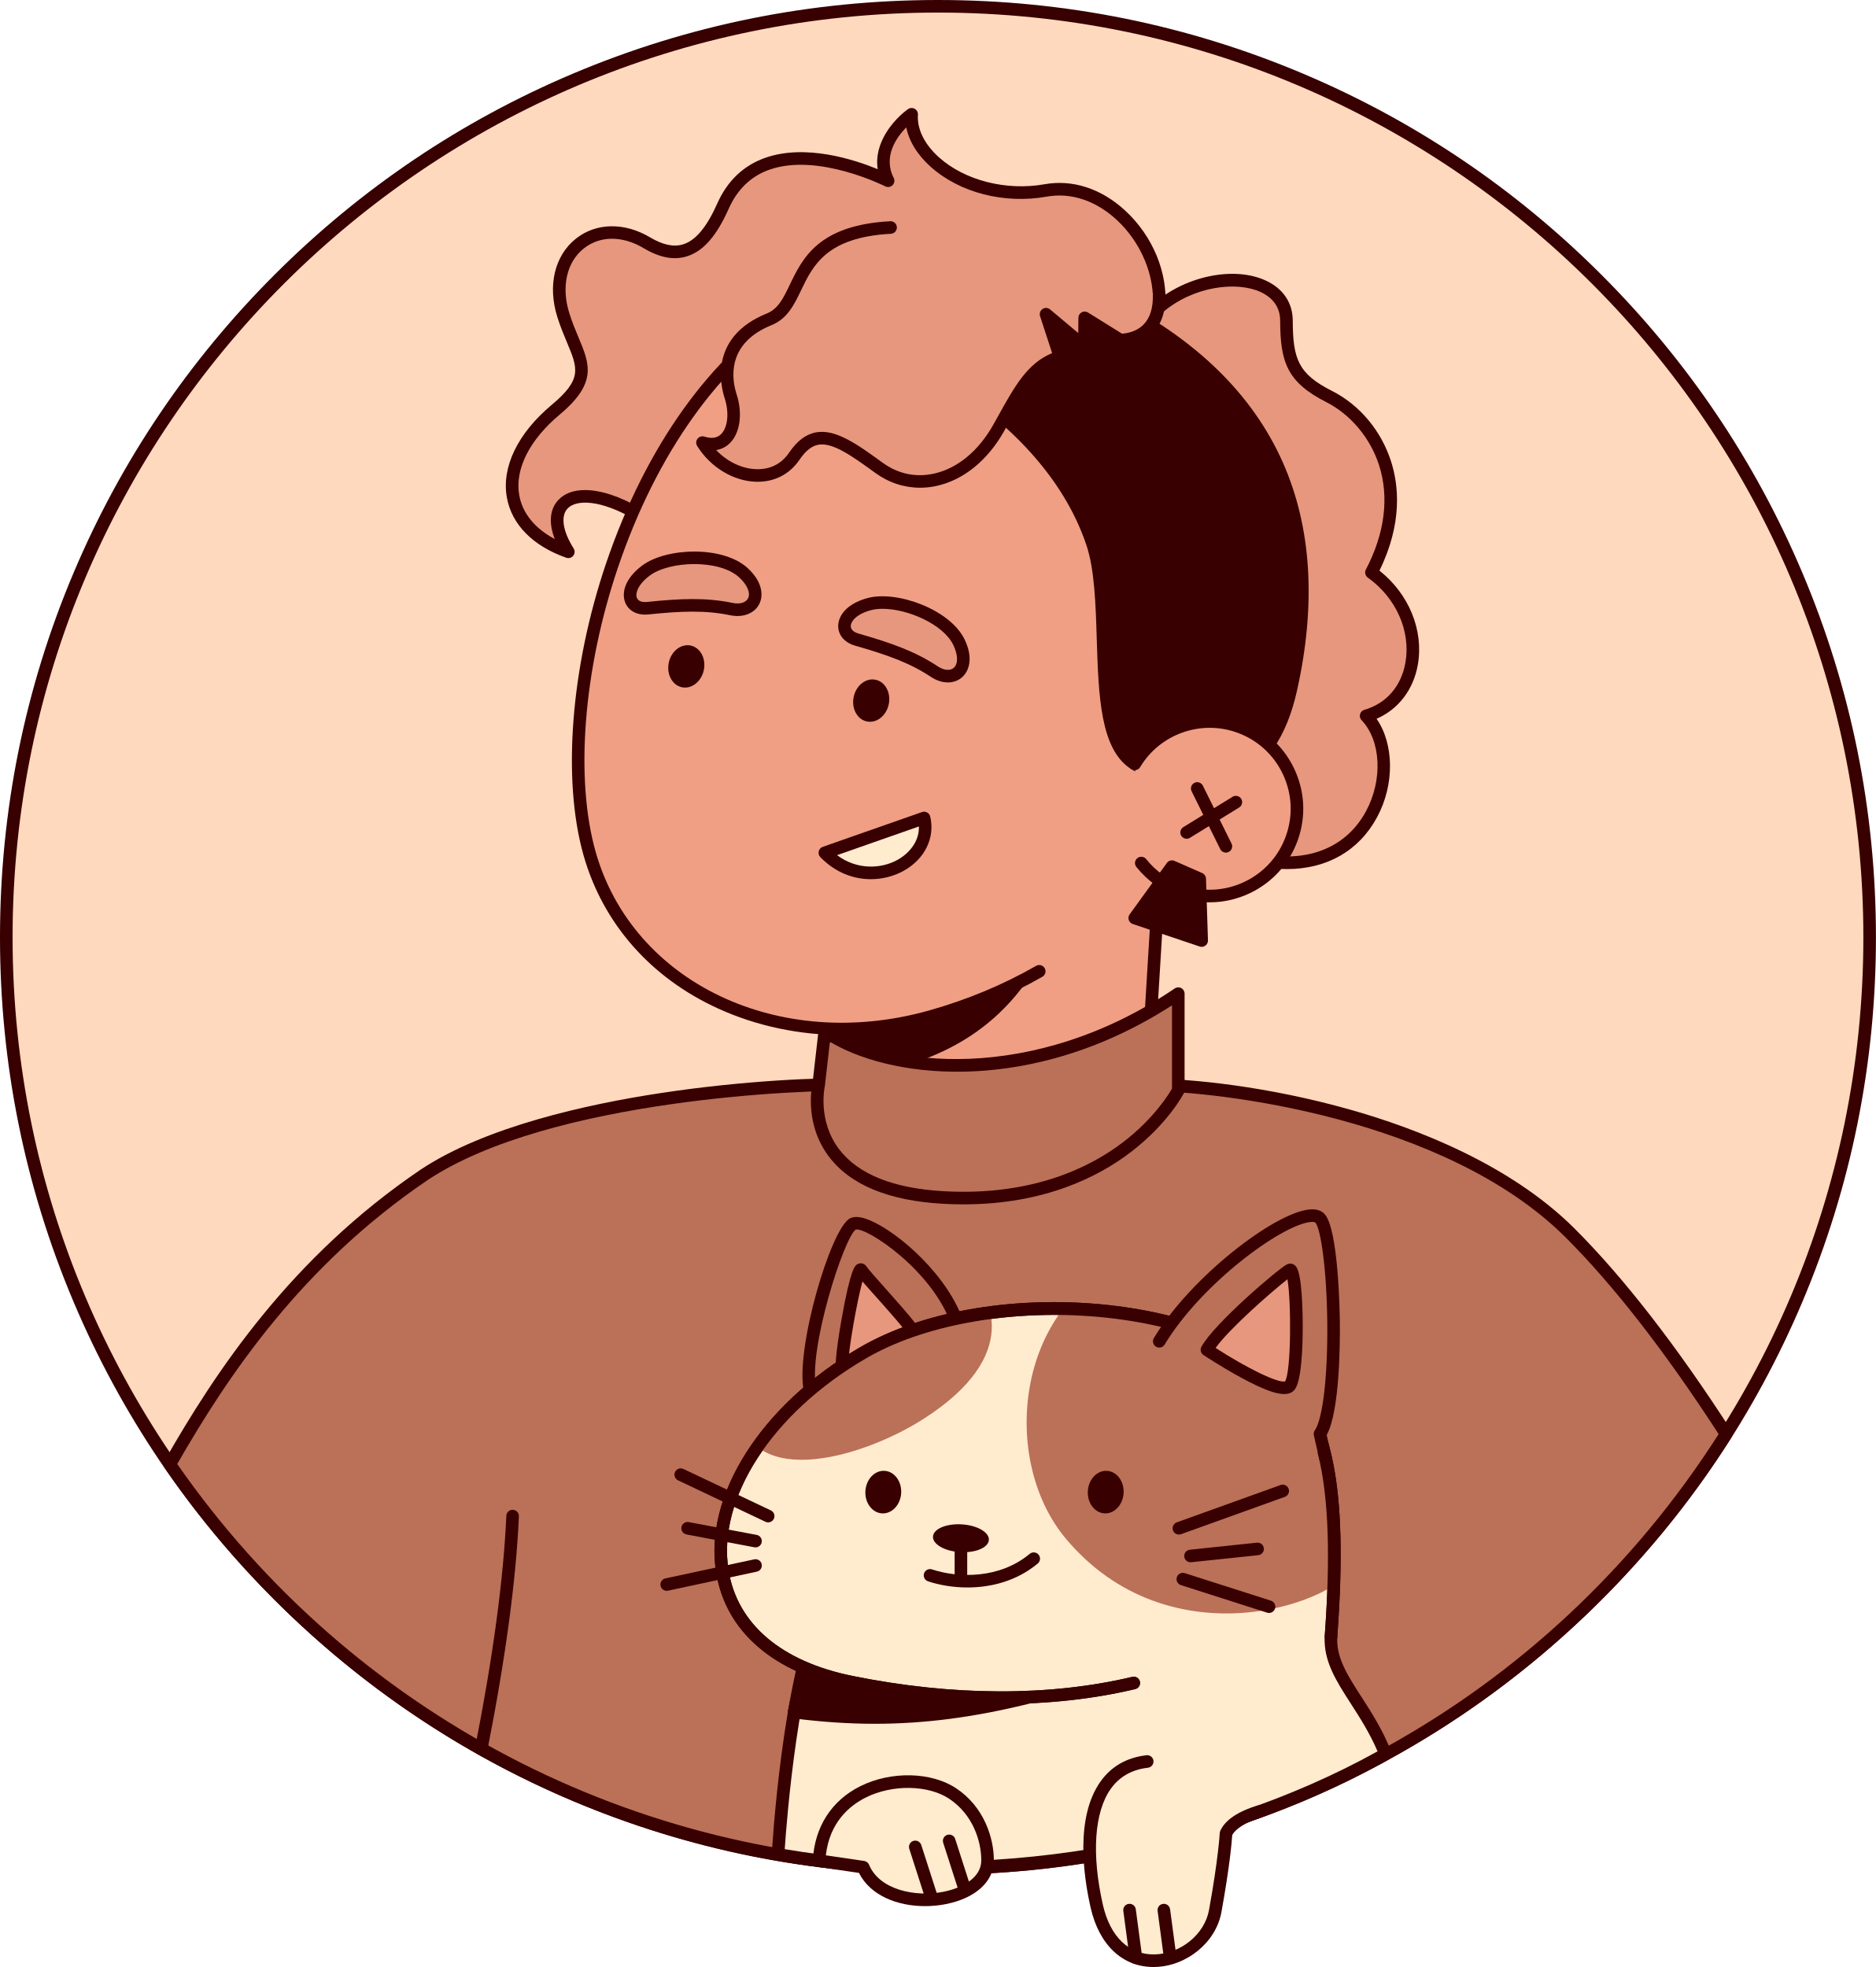
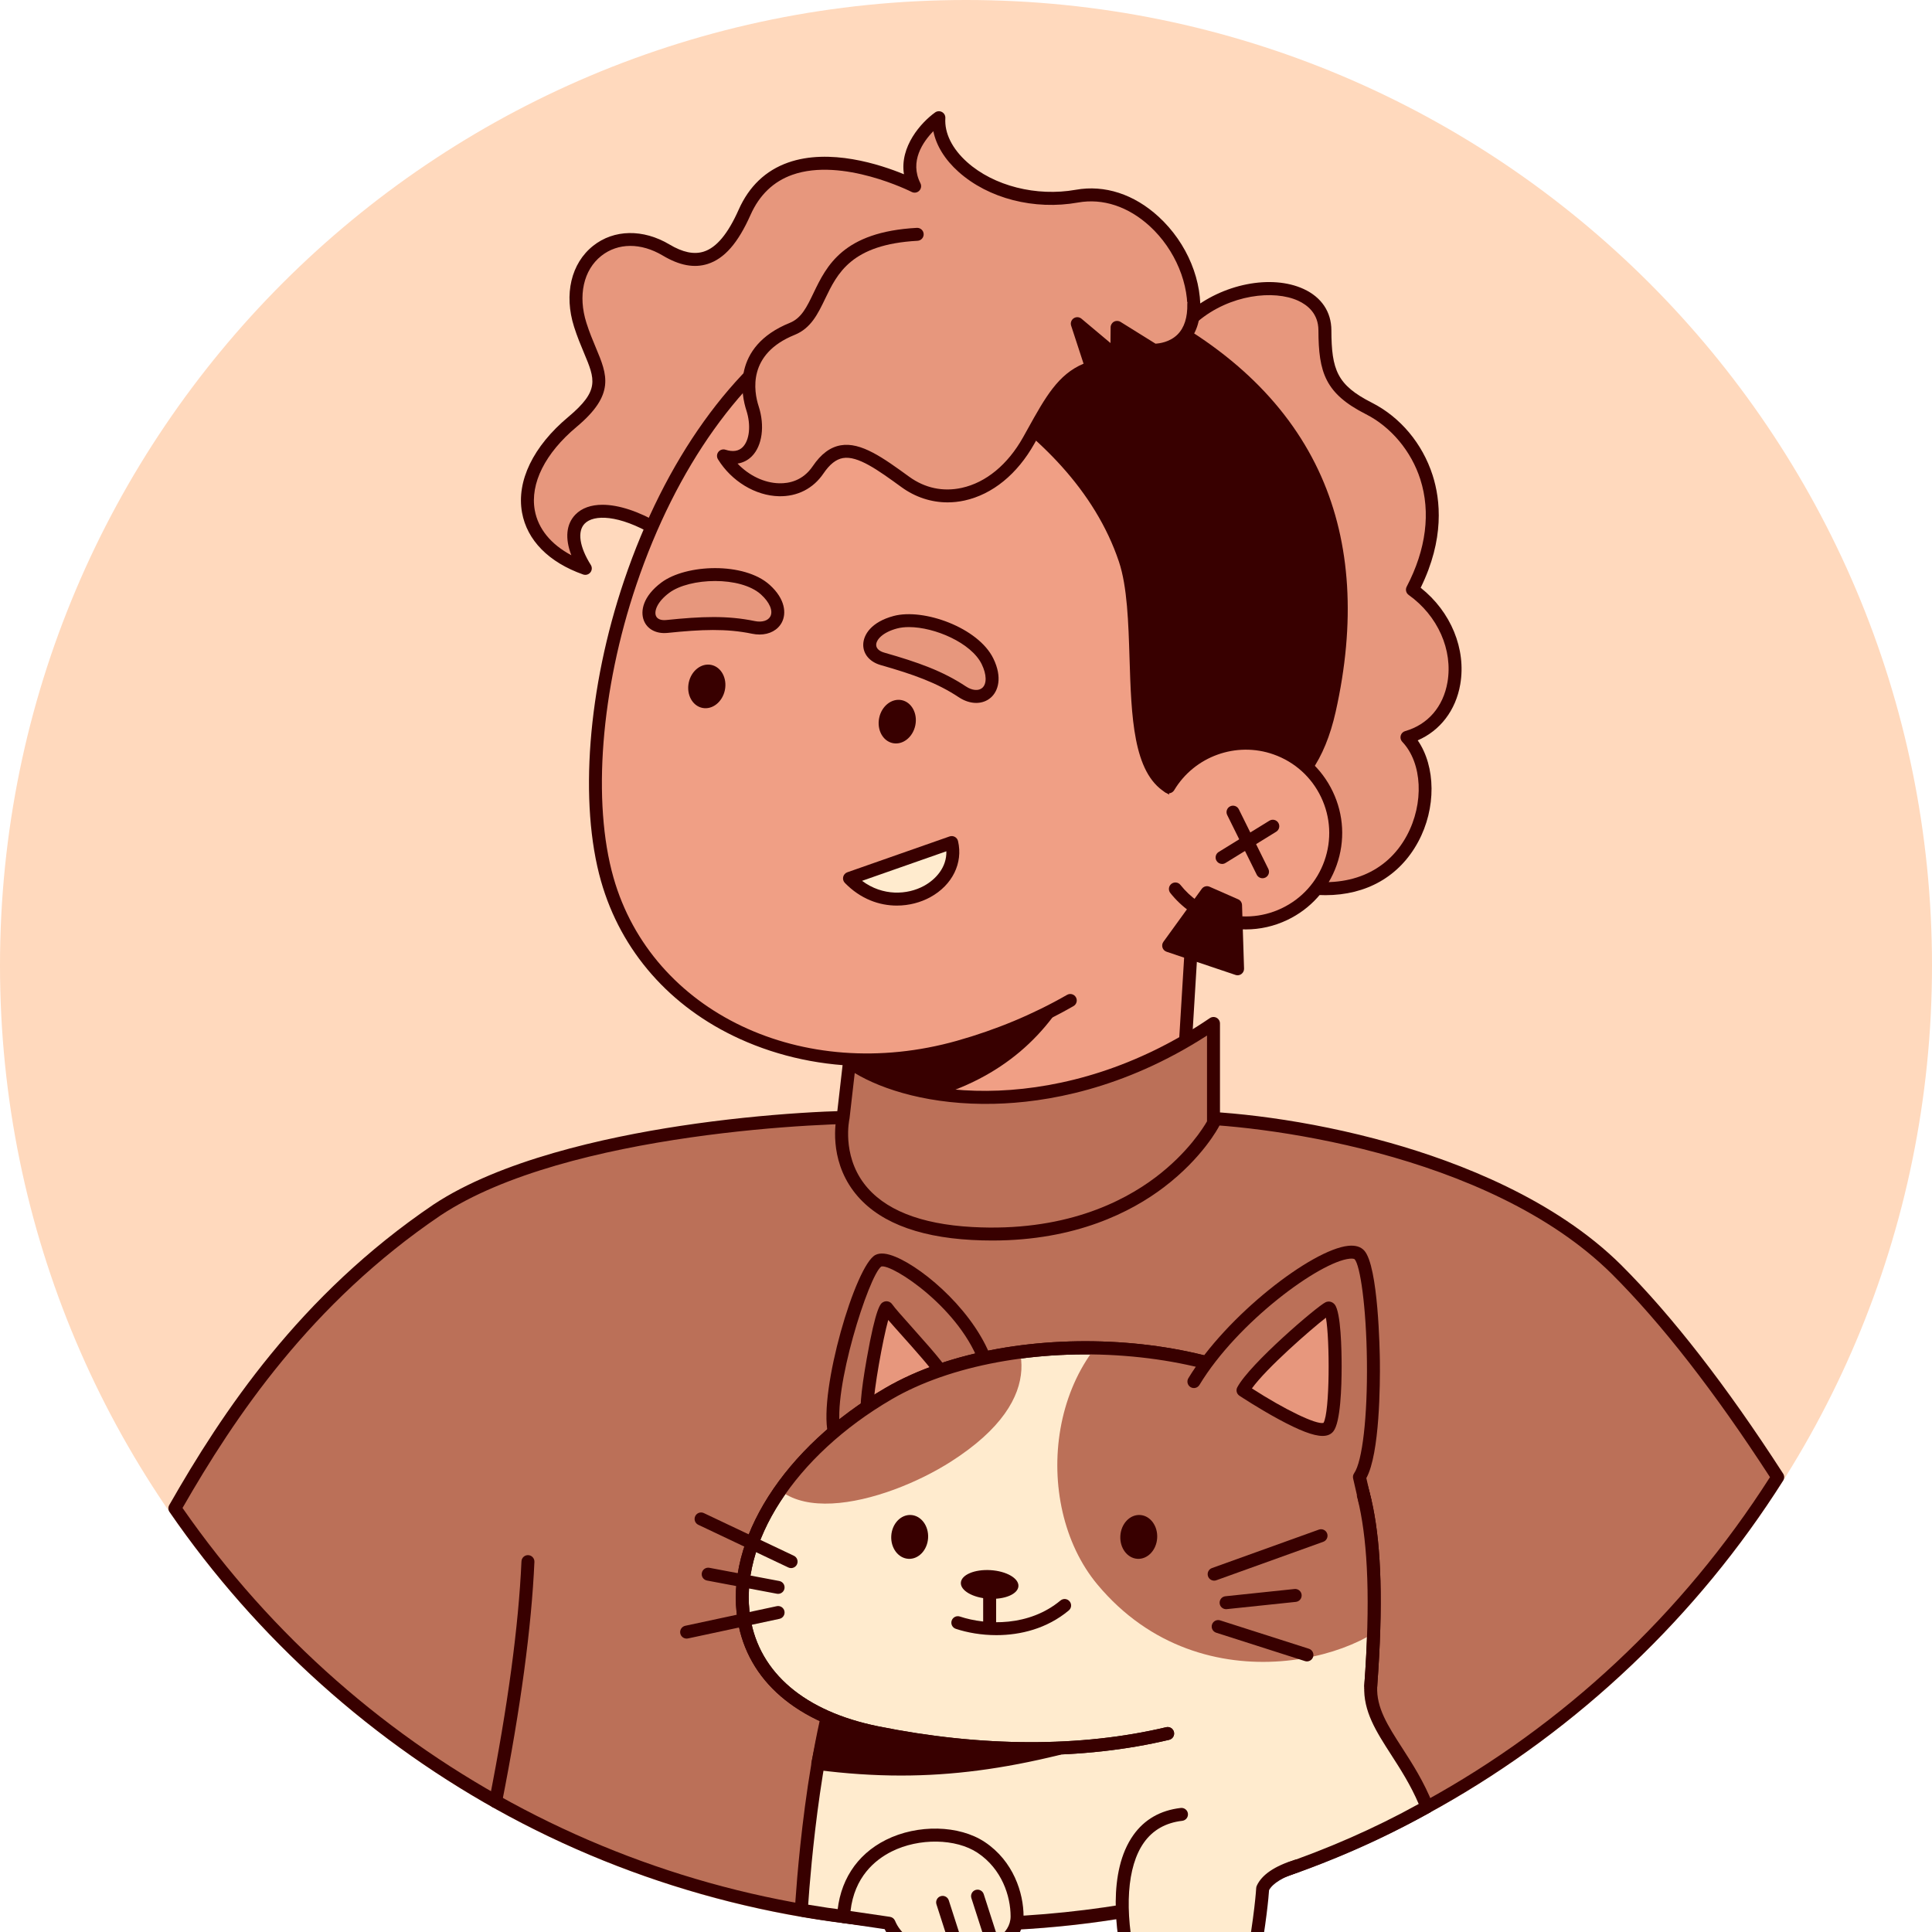
- <svg xmlns="http://www.w3.org/2000/svg" fill="none" viewBox="333.0 120.0 534.0 560.0" width="534" height="560">
+ <svg xmlns="http://www.w3.org/2000/svg" fill="none" viewBox="333.0 120.0 534.0 534.0" width="534" height="534">
  <defs>
    <clipPath id="assetClipPath_ik15jdnV">
      <path d="m0 0 h 894.584 v 938.639 h -894.584 v -938.639 z" id="path_KhJG8psW" fill="#ffffff" />
    </clipPath>
    <clipPath id="clipPath_JmdS9skU">
      <path d="m540.666 803.103c-37.373 8.882-83.676 9.909-134.668-.406-89.662-18.138-77.867-108.513 5.48-157.09 58.203-33.922 165.55-25.812 203.577 15.631 14.617 15.93 25.457 41.541 19.638 119.982" />
    </clipPath>
  </defs>
  <path id="collage_bg" d="M0 0h1200v800H0z" fill="#ffffff" />
  <g transform="translate(333 120)" data-asset-index="0">
    <g clip-path="url(#assetClipPath_ik15jdnV)" transform="scale(0.5969255 0.5966085)" data-asset-index="0">
-       <circle cx="447.292" cy="447.292" fill="#FFD9BD" r="444.292" id="Q73OBtONY_-lVygqup8Xg" />
-       <path d="m447.292 894.584c-60.383 0-118.961-11.827-174.107-35.152-53.263-22.528-101.098-54.779-142.176-95.857-41.078-41.077-73.329-88.912-95.857-142.176-23.325-55.146-35.152-113.724-35.152-174.107s11.827-118.961 35.152-174.107c22.528-53.263 54.779-101.098 95.857-142.176s88.913-73.329 142.176-95.857c55.146-23.325 113.724-35.152 174.107-35.152s118.96 11.827 174.107 35.152c53.264 22.528 101.099 54.779 142.176 95.857 41.078 41.078 73.329 88.913 95.857 142.176 23.325 55.146 35.152 113.725 35.152 174.107s-11.827 118.961-35.152 174.107c-22.528 53.264-54.779 101.099-95.857 142.176-41.077 41.078-88.912 73.329-142.176 95.857-55.146 23.325-113.724 35.152-174.107 35.152zm0-888.584c-243.329 0-441.292 197.963-441.292 441.292s197.963 441.292 441.292 441.292 441.292-197.962 441.292-441.292-197.963-441.292-441.292-441.292z" fill="#380000" id="p3WNQHtjw6mVV72cXSCpw" />
+       <circle cx="447.292" cy="447.292" fill="#FFD9BD" r="447.292" id="Q73OBtONY_-lVygqup8Xg" />
      <path d="m406.415 408.096h143.142v124.017h-143.142z" fill="#F09F85" transform="matrix(.9981518 .06076981 -.06076981 .9981518 29.452 -28.178)" id="P7wGuGRpnZ-qaw5wK5xyM" />
      <path d="m545.657 539.348c-.061 0-.122-.002-.182-.005l-142.877-8.699c-.794-.048-1.537-.41-2.064-1.006-.528-.596-.797-1.376-.749-2.17l7.537-123.788c.101-1.654 1.527-2.894 3.177-2.812l142.877 8.699c1.654.101 2.913 1.523 2.812 3.177l-7.536 123.788c-.048.794-.41 1.537-1.006 2.064-.55.487-1.258.754-1.988.754zm-139.701-14.511 136.889 8.334 7.171-117.799-136.888-8.334z" fill="#380000" id="zduWi2eNdvcYBDLRJ31E8" />
      <path d="m405.02 490.842c20.937.029 59.348-9.673 80.314-21.825-20.088 26.77-48.843 38.101-81.54 41.968z" fill="#380000" id="tGfQgzj4NZEQsz9P7ans_" />
      <path d="m403.794 513.985c-.762 0-1.5-.29-2.06-.819-.646-.61-.988-1.476-.935-2.363l1.226-20.143c.097-1.583 1.409-2.818 2.995-2.818.027.003.061 0 .092 0 19.732 0 57.541-9.146 78.718-21.421 1.234-.715 2.801-.462 3.748.604s1.012 2.652.156 3.793c-18.431 24.561-45.772 38.674-83.587 43.146-.118.014-.235.021-.353.021zm4.052-20.195-.838 13.761c28.645-3.912 50.132-13.373 66.354-29.354-20.985 8.801-48.426 14.969-65.516 15.593z" fill="#380000" id="AIKK079GjdceOBcyw_5qu" />
      <path d="m823.131 684.324c-21.669-33.595-47.612-69.235-74.646-96.206-55.014-54.576-159.133-70.575-201.698-70.479 0 0-113.015 1.083-140.371 0s-147.286 5.295-204.03 42.904c-62.426 42.273-97.63 96.507-121.412 138.218 80.099 116.458 214.289 192.822 366.318 192.822 158.226 0 297.127-82.715 375.839-207.259z" fill="#BB7058" id="HZVHM6x8XsxI_uYEMxIaY" />
      <path d="m447.292 894.584c-73.813 0-146.967-18.361-211.554-53.097-62.546-33.639-116.917-82.404-157.236-141.025-.652-.948-.705-2.187-.134-3.186 24.376-42.754 60.311-97.214 122.335-139.216 30.854-20.449 79.166-31.103 114.266-36.442 40.276-6.127 77.54-7.531 91.564-6.975 26.97 1.067 139.094.008 140.224-.002 21.365.002 58.045 3.828 97.026 14.851 31.816 8.997 76.173 26.102 106.814 56.499 23.597 23.541 48.847 56.077 75.055 96.709.633.981.639 2.241.015 3.229-39.602 62.661-94.641 114.995-159.166 151.344-66.556 37.494-142.357 57.312-219.209 57.312zm-362.776-195.974c82.587 118.988 218.061 189.974 362.776 189.974 151.641 0 290.665-76.32 372.276-204.245-25.603-39.522-50.225-71.173-73.202-94.096-57.339-56.882-165.429-69.604-199.272-69.604-.102 0-.2 0-.3 0-1.109.01-113.38 1.071-140.497-.002-20.273-.803-143.716 3.609-202.254 42.406-60.19 40.76-95.491 93.632-119.527 135.566z" fill="#380000" id="Y3PyD647KsW3gupU0mXDG" />
      <path d="m229.484 837.611c-.192 0-.388-.019-.584-.057-1.625-.321-2.683-1.898-2.363-3.524 8.575-43.487 13.595-80.731 14.921-110.696.073-1.655 1.476-2.938 3.13-2.864 1.655.073 2.938 1.475 2.864 3.13-1.339 30.264-6.396 67.809-15.029 111.591-.282 1.429-1.536 2.42-2.94 2.42z" fill="#380000" id="PU1CnFdYSgmCg9A1FYlbu" />
      <path d="m552.632 146.695c2.663-28.92-24.257-61.127-53.981-55.823-34.013 6.07-65.294-15.102-63.915-36.341 0 0-20.059 14.359-11.222 31.724 0 0-59.753-30.608-78.73 12.087-8.73 19.64-19.539 27.5-36.342 17.487-24.49-14.593-49.041 5.441-39.757 34.692 6.61 20.824 17.141 27.562-3.645 44.959-30.232 25.303-26.954 56.19 5.983 67.841-14.782-23.518 2.864-35.836 33.301-17.948 37.707 22.162 133.156 36.072 185.245-3.548 37.397-28.445 60.662-69.038 63.064-95.13z" fill="#E7977D" id="pcYS3GVxToExS_FcaZ" />
      <path d="m400.12 269.926c-2.864 0-5.757-.053-8.679-.161-33.406-1.233-68.199-9.792-88.639-21.806-16.402-9.64-27.925-9.646-32.071-5.377-3.497 3.603-2.439 10.759 2.83 19.141.679 1.081.6 2.474-.198 3.471s-2.139 1.381-3.343.954c-15.931-5.635-25.983-15.832-28.306-28.71-2.624-14.55 5.175-30.682 21.398-44.259 14.612-12.229 12.462-17.36 7.269-29.755-1.45-3.46-3.093-7.382-4.558-11.996-4.779-15.058-1.386-29.457 8.855-37.577 9.606-7.618 23.131-7.848 35.296-.6 6.158 3.67 11.354 4.755 15.882 3.316 5.908-1.877 11.202-8.237 16.184-19.444 4.804-10.809 12.496-18.146 22.86-21.807 19.258-6.804 42.627.871 53.665 5.417-2.039-12.804 7.905-23.977 14.422-28.642.942-.675 2.19-.746 3.203-.183 1.014.563 1.612 1.66 1.537 2.817-.45 6.933 3.139 14.181 10.105 20.41 12.325 11.019 32.066 16.034 50.29 12.784 13.37-2.387 26.993 2.044 38.352 12.479 13.326 12.242 20.661 30.087 19.143 46.572-2.38 25.854-25.209 67.558-64.235 97.243-21.951 16.697-54.117 25.714-91.264 25.714zm-121.154-36.074c7.461 0 16.816 3.022 26.877 8.935 18.818 11.06 56.354 21.184 95.086 21.186 31.218 0 63.208-6.574 86.822-24.535 37.647-28.636 59.633-68.469 61.893-93.017 1.33-14.438-5.433-30.768-17.228-41.603-9.948-9.138-21.753-13.041-33.239-10.992-20.277 3.62-41.484-1.828-55.342-14.217-6.336-5.665-10.336-12.184-11.66-18.839-4.777 4.897-11.151 13.982-5.989 24.125.589 1.159.365 2.565-.555 3.484-.919.918-2.327 1.139-3.485.548-.318-.163-32.06-16.153-55.261-7.947-8.741 3.093-15.255 9.344-19.361 18.582-5.798 13.044-12.105 20.265-19.85 22.725-6.26 1.989-13.053.718-20.77-3.88-10.122-6.032-20.775-5.977-28.497.146-8.241 6.535-10.872 18.436-6.865 31.061 1.383 4.358 2.971 8.148 4.373 11.492 5.256 12.543 9.053 21.606-8.952 36.675-14.524 12.156-21.575 26.222-19.344 38.593 1.549 8.591 7.473 15.819 16.935 20.86-3.006-7.779-2.41-14.417 1.872-18.829 2.96-3.05 7.28-4.552 12.539-4.552z" fill="#380000" id="yO4wRkLy6XYizWdcdYhEe" />
      <path d="m552.632 146.695c23.104-19.597 60.77-16.658 60.844 6.317.063 19.603 3.474 27.649 20.373 36.219 22.154 11.235 41.399 43.336 20.159 83.952 28.049 20.029 25.302 60.448-2.541 68.407 19.994 21.03 4.675 78.995-49.908 68.977-60.659-11.132-126.783-59.287-99.764-147.912s33.054-100.876 50.837-115.96z" fill="#E7977D" id="HHD95wL0OZ_z-c1TKfH-L" />
      <path d="m613.689 414.715c-4.064 0-8.296-.395-12.672-1.198-40.928-7.511-76.062-29.578-93.985-59.029-16.079-26.421-18.807-57.613-8.107-92.708 26.538-87.049 32.827-101.309 51.766-117.373 15.212-12.901 37.979-17.421 52.958-10.516 8.244 3.801 12.799 10.589 12.827 19.112.059 18.373 2.65 25.398 18.729 33.553 13.191 6.69 23.455 18.953 28.158 33.646 3.644 11.382 5.537 29.522-5.543 52.096 13.996 11.077 21.152 28.388 18.323 44.786-2.072 12.007-9.307 21.414-19.692 25.907 8.363 12.109 8.646 31.441.195 47.055-8.68 16.038-23.969 24.67-42.956 24.671zm-61.058-268.02 1.94 2.288c-16.901 14.335-22.592 24.948-49.908 114.546-10.179 33.389-7.658 62.942 7.493 87.839 17.047 28.013 50.671 49.04 89.943 56.247 22.09 4.052 40.047-3.392 49.269-20.427 8.13-15.021 7.237-33.736-2.076-43.532-.723-.76-.996-1.843-.72-2.856.276-1.012 1.061-1.807 2.07-2.095 10.482-2.997 17.622-11.249 19.587-22.643 2.576-14.932-4.476-30.806-17.965-40.438-1.219-.87-1.609-2.505-.915-3.832 9.021-17.25 11.199-34.458 6.299-49.762-4.155-12.981-13.56-24.243-25.157-30.124-18.879-9.575-21.953-19.305-22.016-38.885-.025-7.761-5.092-11.725-9.339-13.683-11.208-5.167-31.689-2.973-46.565 9.644l-1.94-2.288z" fill="#380000" id="xt31AdMEJ8LSssK50MhUp" />
      <path d="m553.731 413.989c21.548-26.752 36.947-59.661 44.437-97.988 21.439-109.715-109.036-235.677-219.676-167.384-81.03 50.016-117.657 187.202-97.31 258.782 18.973 66.746 93.646 97.118 162.677 77.68 18.443-5.193 35.772-12.423 51.717-21.575" fill="#F09F85" id="lk9j6l_g9psdXtj2mCFt" />
      <path d="m401.991 493.923c-20.752 0-41.047-4.242-59.485-12.636-32.176-14.648-54.979-40.598-64.209-73.069-10.259-36.089-6.166-89.45 10.682-139.259 18.917-55.924 50.146-99.569 87.938-122.896 24.432-15.081 50.717-21.599 78.12-19.386 24.604 1.99 49.459 11.244 71.878 26.759 55.016 38.074 85.527 105.16 74.198 163.14-7.425 37.998-22.58 71.405-45.044 99.295-1.04 1.291-2.928 1.494-4.218.455s-1.494-2.928-.455-4.218c21.847-27.123 36.593-59.651 43.829-96.682 10.887-55.712-18.607-120.296-71.723-157.056-46.468-32.159-98.747-34.784-143.433-7.201-36.604 22.595-66.935 65.109-85.405 119.713-16.479 48.718-20.539 100.714-10.595 135.696 17.766 62.5 87.598 95.711 158.978 75.612 18.167-5.116 35.338-12.278 51.037-21.29 1.438-.824 3.271-.328 4.096 1.108.825 1.437.328 3.271-1.108 4.096-16.127 9.256-33.756 16.611-52.398 21.861-14.141 3.982-28.518 5.958-42.681 5.958z" fill="#380000" id="ZrE1OAFawn8EK4dwyF_tC" />
      <path d="m541.13 364.525c-22.317-13.841-9.985-74.852-20.186-105.272-21.81-65.04-102.798-103.395-142.453-110.638 35.673-22.51 90.08-34.881 151.244-4.001 79.143 39.956 103.676 104.683 85.792 184.506-13.382 59.73-60.69 43.905-74.397 35.404z" fill="#380000" id="tupXmunbsv427sfzu5Dvw" />
      <path d="m571.302 375.951c-13.336 0-25.666-5.101-31.752-8.876-14.891-9.235-15.693-35-16.542-62.278-.505-16.235-1.028-33.022-4.907-44.59-22.194-66.185-105.536-102.318-140.147-108.64-1.216-.222-2.171-1.167-2.406-2.381s.299-2.447 1.344-3.107c20.297-12.808 43.612-20.579 67.425-22.475 28.925-2.302 58.116 3.866 86.772 18.333 39.142 19.761 66.284 46.262 80.673 78.767 13.716 30.985 15.968 67.683 6.694 109.073-4.975 22.204-15.018 36.621-29.851 42.851-5.677 2.384-11.582 3.323-17.302 3.323zm-28.591-13.975c7.789 4.83 26.917 12.113 43.569 5.12 12.938-5.435 21.794-18.432 26.32-38.631 18.519-82.656-9.816-143.611-84.217-181.172-64.829-32.731-117.155-13.611-141.776.011 18.694 4.611 45.301 15.014 71.467 32.461 23.138 15.429 53.321 41.579 65.714 78.535 4.16 12.405 4.697 29.641 5.215 46.31.763 24.497 1.551 49.827 13.708 57.366z" fill="#380000" id="al61t7nXr48Wzm7kpD2Ds" />
      <path d="m541.128 364.524c9.962-16.66 30.59-24.562 49.595-17.839 21.674 7.667 33.03 31.453 25.362 53.128-7.667 21.674-31.453 33.03-53.128 25.362-7.65-2.706-14.014-7.42-18.71-13.34" fill="#F09F85" id="FY6O-HDeZhRh92DtdfB5D" />
      <path d="m576.872 430.581c-5.015 0-10.047-.856-14.915-2.578-7.924-2.803-14.86-7.749-20.06-14.304-1.03-1.298-.812-3.185.486-4.214s3.185-.812 4.214.486c4.498 5.67 10.501 9.949 17.361 12.376 9.727 3.441 20.212 2.887 29.523-1.557 9.312-4.445 16.334-12.25 19.775-21.978s2.888-20.212-1.557-29.523c-4.445-9.312-12.25-16.334-21.978-19.775-17.277-6.113-36.631.848-46.02 16.55-.85 1.423-2.691 1.887-4.114 1.035-1.422-.85-1.886-2.692-1.035-4.114 10.85-18.144 33.211-26.189 53.17-19.127 11.238 3.975 20.255 12.089 25.391 22.847 5.135 10.758 5.774 22.871 1.799 34.109s-12.089 20.255-22.847 25.391c-6.098 2.911-12.631 4.377-19.194 4.377z" fill="#380000" id="Nuf0hmfk6bIdpSRkB4_d" />
      <path d="m424.693 108.559c-50.25 2.73-39.586 36.403-57.88 43.809-20.748 8.399-22.34 24.589-18.377 36.788 4.064 12.51-.63 26.145-13.435 22.048 10.156 16.503 33.217 22.106 43.818 6.449s22.266-7.537 40.392 5.625 43.004 5.987 57.124-19.213c9.576-17.092 15.458-29.46 29.148-33.743l-6.653-20.374 18.315 15.374.108-13.65 16.955 10.56s19.067.806 18.554-21.555" fill="#E7977D" id="ToFtBMT_RIjR6USIs019U" />
      <path d="m438.766 232.74c-7.567 0-14.935-2.401-21.317-7.036-10.864-7.889-20.249-14.701-27.156-13.489-3.184.559-6.125 2.888-8.99 7.119-4.738 6.997-12.051 10.737-20.603 10.562-10.91-.237-22-6.958-28.255-17.121-.658-1.069-.581-2.434.193-3.422.773-.988 2.08-1.39 3.276-1.008 3.412 1.091 6.093.689 7.967-1.193 3.217-3.231 3.916-10.251 1.701-17.07-2.18-6.708-7.171-29.454 20.104-40.496 5.406-2.188 7.856-7.285 10.958-13.738 6.089-12.665 13.667-28.426 47.885-30.285 1.647-.08 3.068 1.178 3.158 2.833.09 1.654-1.179 3.068-2.833 3.158-30.674 1.666-37.118 15.069-42.803 26.894-3.373 7.015-6.558 13.641-14.115 16.7-21.853 8.847-18.923 26.081-16.649 33.081 2.929 9.014 1.661 18.32-3.154 23.157-1.836 1.845-4.087 2.982-6.619 3.386 5.258 5.531 12.351 8.975 19.315 9.126 4.565.109 10.946-1.196 15.504-7.928 3.824-5.648 8.051-8.81 12.92-9.665 9.413-1.648 19.75 5.854 31.719 14.544 7.275 5.283 15.695 7.072 24.348 5.172 11.229-2.464 21.312-10.782 28.396-23.423.766-1.367 1.507-2.703 2.232-4.007 8.027-14.456 13.988-25.19 25.781-30.096l-5.752-17.617c-.416-1.273.062-2.667 1.172-3.417s2.582-.672 3.608.188l13.438 11.279.058-7.282c.009-1.085.603-2.082 1.554-2.604.951-.523 2.111-.492 3.032.082l16.203 10.092c1.789-.097 6.603-.693 10.162-4.218 3.17-3.139 4.704-7.935 4.559-14.253-.038-1.656 1.274-3.03 2.93-3.068 1.655-.04 3.03 1.274 3.068 2.93.186 8.073-1.968 14.371-6.399 18.717-6.327 6.208-14.916 5.92-15.281 5.904-.517-.022-1.02-.177-1.459-.451l-12.411-7.73-.066 8.298c-.009 1.162-.688 2.213-1.743 2.7-1.056.486-2.296.32-3.186-.426l-10.277-8.626 3.395 10.398c.249.762.183 1.593-.185 2.306s-1.005 1.249-1.771 1.489c-11.447 3.581-16.912 13.422-25.183 28.319-.728 1.311-1.474 2.654-2.243 4.027-7.932 14.157-19.418 23.515-32.344 26.352-2.616.574-5.241.857-7.842.858z" fill="#380000" id="cgaLD5M1obXr98NfyngQf" />
      <path d="m445.613 320.522c-10.937-7.256-22.657-11.194-37.009-15.296-9.203-2.63-7.948-13.258 5.987-16.966 13.097-3.485 36.556 5.578 42.667 18.127 6.375 13.091-2.718 20.058-11.645 14.135z" fill="#E7977D" id="XHoKYU0lo9-wjJOsTNJm3" />
      <path d="m452.016 325.65c-2.619 0-5.421-.877-8.061-2.628-10.127-6.719-20.933-10.556-36.175-14.911-5.019-1.435-8.112-5.048-8.072-9.431.042-4.635 3.772-10.567 14.111-13.318 13.821-3.676 39.163 5.394 46.136 19.712 4.302 8.833 2.215 15.15-1.172 18.115-1.876 1.643-4.236 2.462-6.767 2.462zm-31.147-35.133c-2.006 0-3.868.207-5.507.643-6.602 1.757-9.632 5.158-9.655 7.575-.015 1.612 1.341 2.927 3.721 3.607 15.809 4.517 27.069 8.531 37.844 15.68 2.869 1.904 5.836 2.161 7.559.652 2.161-1.892 2.055-6.199-.27-10.974-4.806-9.868-21.765-17.184-33.691-17.184z" fill="#380000" id="cVMtH2rUshy4kSrvfIYL" />
      <path d="m348.855 290.663c-12.851-2.668-25.195-1.965-40.043-.434-9.521.981-12.309-9.351-.753-17.975 10.861-8.105 36.009-8.418 46.348.958 10.787 9.781 4.936 19.63-5.552 17.452z" fill="#E7977D" id="nlOE_5tUWOy7uruSuTRaU" />
      <path d="m351.686 293.964c-1.11 0-2.263-.119-3.44-.363-11.901-2.472-23.357-2.013-39.126-.388-5.198.528-9.409-1.67-11-5.753-1.684-4.318-.429-11.212 8.146-17.611 11.465-8.556 38.361-9.558 50.158 1.14 7.279 6.6 7.69 13.239 5.649 17.251-1.856 3.649-5.749 5.724-10.386 5.724zm-2.221-6.238c3.372.7 6.221-.166 7.259-2.206 1.302-2.56-.398-6.519-4.332-10.086-9.5-8.614-33.095-7.825-42.539-.776-5.475 4.086-7.023 8.371-6.145 10.623.586 1.502 2.34 2.217 4.795 1.964 16.354-1.686 28.301-2.146 40.961.481z" fill="#380000" id="a7HYGcWIaJS3gbOLJ01MJ" />
      <ellipse cx="415.454" cy="334.32" fill="#380000" rx="10.169" ry="8.542" transform="matrix(.2028727 -.9792051 .9792051 .2028727 3.803 673.312)" id="p7mwGrrZxuOB4crI9FKIQ" />
      <ellipse cx="327.273" cy="317.998" fill="#380000" rx="10.169" ry="8.542" transform="matrix(.2028727 -.9792051 .9792051 .2028727 -50.506 573.953)" id="OEHRpCB6ysDFkB2-z-4yh" />
      <path d="m440.675 390.335c5.026 21.385-27.268 37.234-47.33 16.603z" fill="#FFEBCE" id="AWcNM0WvAhx9OtjMfQFh" />
      <path d="m415.284 419.539c-8.106 0-16.792-3.004-24.089-10.509-.714-.734-1.004-1.781-.77-2.778s.961-1.805 1.927-2.144l47.33-16.603c.803-.28 1.689-.208 2.435.2.747.409 1.284 1.116 1.479 1.944 2.399 10.207-2.64 20.412-12.838 25.998-4.426 2.425-9.809 3.893-15.474 3.893zm-16.121-11.462c9.582 7.162 20.962 6.553 28.712 2.307 5.396-2.955 10.532-8.562 10.325-16.001z" fill="#380000" id="mOFJMz094ltDZleOVIJ32" />
      <path d="m565.874 400.25c-1.006 0-1.989-.506-2.557-1.426-.87-1.41-.431-3.258.979-4.128l23.481-14.48c1.411-.867 3.258-.431 4.128.979s.431 3.258-.979 4.128l-23.481 14.48c-.491.302-1.035.447-1.572.447z" fill="#380000" id="v-osrUUvFAU-ZhoawOIAM" />
      <path d="m584.593 406.872c-1.105 0-2.168-.613-2.691-1.67l-13.662-27.62c-.735-1.485-.126-3.285 1.359-4.019 1.485-.735 3.284-.125 4.019 1.359l13.662 27.62c.735 1.485.126 3.285-1.359 4.019-.427.211-.881.312-1.328.312z" fill="#380000" id="NOZBuN_lrNl2wQxP83MqD" />
      <path d="m572.106 419.376-13.227-5.819-17.751 24.525 31.915 10.742z" fill="#380000" id="Nul0aJWbdgon3WL5He4ub" />
      <path d="m573.042 451.824c-.321 0-.644-.052-.957-.157l-31.915-10.742c-.904-.304-1.609-1.02-1.9-1.929-.291-.908-.132-1.901.427-2.673l17.751-24.525c.829-1.146 2.345-1.556 3.638-.987l13.227 5.818c1.057.465 1.754 1.496 1.791 2.651l.936 29.448c.031.982-.42 1.917-1.209 2.503-.524.389-1.153.592-1.79.592zm-27.094-15.285 23.958 8.064-.739-23.243-9.279-4.082-13.941 19.26z" fill="#380000" id="je2Q9-rgeAHABfFtzotgz" />
      <path d="m393.346 491.889c25.34 18.88 96.965 30.993 168.545-17.734v46.105s-28.517 55.719-111.771 51.195c-71.335-3.877-59.737-53.66-59.737-53.66l2.964-25.905z" fill="#BB7058" id="P_e8s2N3xHeFpnVQw54B" />
      <path d="m459.478 574.711c-3.094 0-6.262-.084-9.521-.262-26.129-1.42-44.548-9.031-54.748-22.622-11.445-15.25-8.234-32.443-7.789-34.529l2.946-25.75c.122-1.066.804-1.986 1.79-2.413.986-.426 2.123-.294 2.983.348 26.745 19.926 97.701 28.047 165.064-17.809.919-.625 2.108-.691 3.091-.172s1.597 1.54 1.597 2.652v46.104c0 .475-.113.944-.33 1.367-.304.594-7.645 14.693-25.518 28.313-15.183 11.571-40.975 24.77-79.565 24.772zm-63.71-77.596-2.405 21.02c-.013.114-.033.228-.059.34-.035.153-3.533 16.18 6.754 29.82 9.098 12.063 25.996 18.847 50.223 20.164 41.94 2.276 69.298-11.304 84.873-23.1 14.877-11.268 22.159-23.107 23.736-25.871v-39.747c-38.857 25.051-74.833 31.078-98.542 31.632-29.276.693-51.733-6.481-64.581-14.258zm-5.386 20.679h.01z" fill="#380000" id="gdL-hIjML1PJcJ48bsVZS" />
      <path d="m654.993 842.33c-1.262 0-2.437-.803-2.851-2.067-.094-.285-9.592-28.918-31.241-62.976-.889-1.398-.476-3.252.922-4.141 1.399-.889 3.252-.476 4.141.922 22.079 34.735 31.784 64.038 31.88 64.33.515 1.574-.344 3.268-1.918 3.783-.31.101-.625.149-.934.149z" fill="#380000" id="nGrueQdKbTUDoHGcaHTfo" />
      <path d="m634.694 781.22c-.801 18.3 16.297 31.154 26.008 55.841-85.143 47.952-194.043 64.762-289.651 47.838 0 0 4.561-82.202 22.123-122.013 14.932-33.849 242.784-10.552 241.52 18.334z" fill="#FFEBCE" id="exnbCK86biBEm1hon4OX" />
      <path d="m445.879 894.346c-25.43 0-50.725-2.133-75.351-6.492-1.495-.265-2.557-1.604-2.473-3.12.188-3.379 4.793-83.206 22.374-123.058 6.892-15.622 47.766-18.677 80.819-18.534 39.696.201 87.045 5.402 120.627 13.251 13.791 3.223 24.653 6.726 32.284 10.411 9.337 4.508 13.763 9.267 13.532 14.548-.429 9.805 4.85 18.003 11.533 28.383 4.762 7.396 10.159 15.778 14.27 26.229.548 1.394-.015 2.978-1.32 3.712-63.253 35.625-140.327 54.67-216.294 54.67zm-71.663-11.942c95.279 16.211 200.535-1.164 282.701-46.666-3.761-8.813-8.508-16.187-12.738-22.756-6.973-10.83-12.995-20.183-12.482-31.894.184-4.213-10.492-11.68-41.188-18.854-33.182-7.755-80.006-12.895-119.292-13.094-42.904-.213-71.072 5.374-75.299 14.956-15.379 34.862-20.733 103.908-21.703 118.307zm260.478-101.184h.01z" fill="#380000" id="pYvfJbIKuLfG7v3HQOy" />
      <path d="m383.195 795.68-4.527 21.323c33.462 4.295 67.151 3.974 111.33-6.901l-106.803-14.421z" fill="#380000" id="xzoXLNiS3yKJSo7urBC23" />
      <path d="m417.197 822.578c-12.676 0-25.482-.876-38.911-2.6-.832-.107-1.58-.556-2.065-1.24s-.662-1.539-.488-2.359l4.527-21.323c.326-1.536 1.781-2.558 3.336-2.35l106.803 14.421c1.428.193 2.517 1.374 2.594 2.812s-.879 2.729-2.278 3.074c-26.17 6.442-49.605 9.564-73.518 9.564zm-34.915-8.152c31.311 3.722 59.38 2.657 90.701-3.596l-87.431-11.806-3.27 15.401z" fill="#380000" id="MOV_uca7B0kUQMoE3BrkM" />
      <path d="m456.844 632.172c-8.976-27.325-43.222-51.559-50.127-48.107s-24.727 59.649-20.443 79.227" fill="#BB7058" id="AUDMxiLA2issIzdM36Fxy" />
      <path d="m386.272 666.292c-1.379 0-2.621-.957-2.928-2.359-4.293-19.618 12.799-77.935 22.032-82.551 2.195-1.099 5.263-.798 9.379.918 13.668 5.696 37.537 26.4 44.939 48.936.517 1.574-.34 3.269-1.914 3.786-1.572.519-3.269-.34-3.786-1.914-8.801-26.79-41.038-47.715-45.934-46.354-5.702 4.047-22.846 57.658-18.855 75.896.354 1.618-.671 3.218-2.29 3.572-.216.047-.432.07-.644.07z" fill="#380000" id="mny3VzQFI6DDJTvaV-w5D" />
      <path d="m410.673 605.984c3.395 4.954 25.482 27.712 26.159 31.823s-30.449 16.609-34.477 18.416 6.121-53.445 8.318-50.239z" fill="#E7977D" id="iSYw714l4vF0k5jUH_OhD" />
      <path d="m402.161 659.271c-1.238 0-2.399-.694-3.041-1.923-1.351-2.586-.605-11.98 2.216-27.92 4.284-24.202 6.427-25.49 7.458-26.109 1.489-.895 3.362-.479 4.354.969 1.146 1.672 5.041 6.033 9.165 10.648 12.48 13.971 16.998 19.453 17.48 22.384.586 3.562-1.42 6.908-33.375 20.429-1.321.559-2.311.977-2.833 1.212-.469.21-.951.311-1.422.311zm9.116-47.759c-2.554 9.253-6.672 32.126-6.907 40.587 21.004-8.898 27.369-12.766 29.162-14.422-1.989-3.401-10.46-12.884-15.695-18.744-2.559-2.864-4.819-5.395-6.56-7.421zm22.627 26.926h.01z" fill="#380000" id="PARlBTnl7eGemewWDQJ" />
      <path d="m540.666 803.103c-37.373 8.882-83.676 9.909-134.668-.406-89.662-18.138-77.867-108.513 5.48-157.09 58.203-33.922 165.55-25.812 203.577 15.631 14.617 15.93 25.457 41.541 19.638 119.982" fill="#FFEBCE" id="HCKmG795iOAJPMG0W546D" />
      <path d="m477.404 813.113c-23.147 0-47.367-2.493-72-7.476-36.526-7.389-59.207-26.95-63.863-55.08-6.11-36.91 21.389-80.127 68.427-107.542 59.762-34.831 168.255-26.355 207.298 16.194 16.375 17.846 26.114 45.462 20.419 122.232-.123 1.653-1.567 2.897-3.214 2.77-1.652-.123-2.892-1.562-2.77-3.214 5.862-79.02-5.599-103.283-18.857-117.732-17.344-18.901-51.826-32.028-92.241-35.114-40.537-3.095-80.768 4.399-107.615 20.047-44.9 26.169-71.234 66.91-65.529 101.379 4.221 25.499 25.221 43.319 59.133 50.179 47.774 9.665 93.896 9.812 133.379.427 1.613-.384 3.229.614 3.612 2.225.383 1.612-.613 3.229-2.225 3.612-19.894 4.729-41.417 7.092-63.956 7.092z" fill="#380000" id="DSR-IEN1IRH61sNIAEFmR" />
      <g clip-path="url(#clipPath_JmdS9skU)" fill="#BB7058" id="MFsGiDpCzM3LJt35WQK5G">
        <path d="m649.247 743.793c29.807-62.763-35.926-173.125-112.573-141.914-52.364 21.323-59.816 94.65-28.562 132.162 49.238 59.098 130.331 32.502 141.135 9.752z" fill="#BB7058" id="ttJBkE3ftbQX-LXIag" />
        <path d="m460.265 605.984c-35.994-32.602-110.229 23.087-108.751 62.053 1.691 44.608 58.701 28.326 88.764 9.128 47.362-30.244 33.034-59.364 19.987-71.182z" fill="#BB7058" id="D9WZbGGHlXf5gawk0JNTM" />
      </g>
      <path d="m477.404 813.113c-23.147 0-47.367-2.493-72-7.476-36.526-7.389-59.207-26.95-63.863-55.08-6.11-36.91 21.389-80.127 68.427-107.542 59.762-34.831 168.255-26.355 207.298 16.194 16.375 17.846 26.114 45.462 20.419 122.232-.123 1.653-1.567 2.897-3.214 2.77-1.652-.123-2.892-1.562-2.77-3.214 5.862-79.02-5.599-103.283-18.857-117.732-17.344-18.901-51.826-32.028-92.241-35.114-40.537-3.095-80.768 4.399-107.615 20.047-44.9 26.169-71.234 66.91-65.529 101.379 4.221 25.499 25.221 43.319 59.133 50.179 47.774 9.665 93.896 9.812 133.379.427 1.613-.384 3.229.614 3.612 2.225.383 1.612-.613 3.229-2.225 3.612-19.894 4.729-41.417 7.092-63.956 7.092z" fill="#380000" id="zA7FGzZWfiYSc88R0sR8" />
      <path d="m552.82 640.061c20.409-33.803 69.047-66.976 76.642-58.69s9.667 89.086 0 102.888l2.579 11.27" fill="#BB7058" id="cNZGDhtDuGSjtaS3ZLk77" />
      <path d="m632.039 698.529c-1.368 0-2.604-.941-2.922-2.331l-2.579-11.27c-.189-.827-.02-1.696.467-2.391 3.834-5.475 6.218-26.274 5.93-51.757-.291-25.753-3.177-44.646-5.685-47.382-.146-.158-.816-.42-2.305-.269-13.729 1.369-51.919 29.269-69.557 58.482-.856 1.417-2.7 1.873-4.119 1.018-1.418-.856-1.874-2.701-1.018-4.119 17.528-29.031 57.246-59.671 74.099-61.352 3.236-.319 5.699.413 7.323 2.185 6.575 7.174 7.21 46.867 7.261 51.369.114 10.064-.028 42.782-6.274 54.072l2.305 10.074c.37 1.615-.64 3.224-2.255 3.594-.226.052-.451.076-.672.076z" fill="#380000" id="zs1HjfWOHk5BNDWycnPEm" />
      <ellipse cx="527.285" cy="712.021" fill="#380000" rx="10.169" ry="8.542" transform="matrix(.06076981 -.9981518 .9981518 .06076981 -215.463 1195.063)" id="VKYavlYV4ZyggKKL1_K" />
      <ellipse cx="421.213" cy="712.021" fill="#380000" rx="10.169" ry="8.542" transform="matrix(.06076981 -.9981518 .9981518 .06076981 -315.089 1089.187)" id="EwgjRtLiciJ4LwMCY7XPP" />
      <ellipse cx="458.24" cy="734.041" fill="#380000" rx="6.638" ry="13.352" transform="matrix(.06076981 -.9981518 .9981518 .06076981 -302.291 1146.827)" id="X0eBeVSJsFoGDgeamXBMc" />
      <path d="m458.24 756.545c-1.657 0-3-1.343-3-3v-19.504c0-1.657 1.343-3 3-3s3 1.343 3 3v19.504c0 1.657-1.343 3-3 3z" fill="#380000" id="bj4LKLLNLoabHhA0aTEx2" />
      <path d="m461.356 757.532c-6.941 0-13.462-1.166-18.79-2.93-1.573-.521-2.426-2.218-1.905-3.791s2.218-2.425 3.791-1.905c12.441 4.119 32.106 4.647 46.585-7.418 1.271-1.061 3.164-.89 4.225.384 1.061 1.272.889 3.165-.384 4.225-10.096 8.414-22.351 11.435-33.521 11.435z" fill="#380000" id="t7GtMl4hr_VzYyFvUPO1Q" />
      <path d="m575.559 644.115c5.493-10.253 35.786-36.252 39.498-38.083s4.71 49.259 0 55.206-39.498-17.123-39.498-17.123z" fill="#E7977D" id="UsQ5v9tiPq6ys76Y3MYEL" />
      <g fill="#380000" id="YDIKmFTwlCnDaocZKoC7t">
        <path d="m612.393 665.237c-4.222 0-10.679-2.497-20.279-7.692-9.297-5.03-17.853-10.691-18.213-10.93-1.29-.855-1.717-2.552-.986-3.917 5.864-10.946 36.78-37.367 40.815-39.357 1.481-.734 3.211-.32 4.299 1.027 2.891 3.577 3.198 21.3 3.197 28.754-.002 9.398-.501 25.791-3.818 29.978-1.12 1.414-2.745 2.136-5.015 2.136zm-32.717-22.013c15.137 9.775 29.821 16.884 33.143 15.979 2.965-4.887 2.963-38.568 1.129-48.739-7.297 5.682-27.499 23.346-34.271 32.761z" fill="#380000" id="b1fvkEKTztv1oaTB4VuaK" />
        <path d="m562.192 732.281c-1.229 0-2.382-.762-2.823-1.985-.561-1.559.248-3.278 1.807-3.839l49.501-17.815c1.558-.561 3.277.248 3.839 1.807.561 1.559-.248 3.278-1.807 3.839l-49.501 17.815c-.336.121-.679.178-1.016.178z" fill="#380000" id="OKlbGMVH2AX-ugU0FvGSh" />
        <path d="m567.721 745.498c-1.516 0-2.818-1.146-2.979-2.687-.173-1.648 1.022-3.124 2.67-3.297l31.988-3.36c1.645-.168 3.125 1.022 3.297 2.67.173 1.648-1.022 3.124-2.67 3.297l-31.988 3.36c-.106.011-.212.017-.317.017z" fill="#380000" id="RhWfLHU2iT_3eVizcMsm" />
        <path d="m605.161 769.694c-.303 0-.61-.046-.915-.144l-41.101-13.148c-1.578-.505-2.448-2.193-1.943-3.771s2.191-2.448 3.771-1.943l41.101 13.148c1.578.505 2.448 2.193 1.943 3.771-.408 1.274-1.587 2.087-2.857 2.087z" fill="#380000" id="uh4zUosGSVo14IJNtb_9z" />
        <path d="m317.934 759.128c-1.384 0-2.628-.963-2.93-2.372-.348-1.62.684-3.215 2.304-3.562l42.351-9.081c1.617-.35 3.215.684 3.562 2.304.348 1.62-.684 3.215-2.304 3.562l-42.351 9.081c-.212.046-.423.067-.632.067z" fill="#380000" id="rFRlfgoOYDqou2oea1n5X" />
        <path d="m360.291 738.4c-.185 0-.373-.017-.561-.053l-32.371-6.119c-1.628-.308-2.698-1.877-2.391-3.505.308-1.628 1.88-2.699 3.505-2.391l32.371 6.119c1.628.308 2.698 1.877 2.391 3.505-.272 1.44-1.531 2.443-2.944 2.443z" fill="#380000" id="gIItcIGOStQqSN7oxTBZX" />
        <path d="m366.306 726.468c-.431 0-.869-.093-1.284-.29l-41.685-19.771c-1.497-.71-2.135-2.499-1.425-3.996.71-1.498 2.5-2.135 3.996-1.425l41.685 19.771c1.497.71 2.135 2.499 1.425 3.996-.513 1.082-1.59 1.715-2.712 1.715z" fill="#380000" id="ckck0EGfkNyQPPPdn2Z" />
      </g>
      <path d="m547.075 840.569c-28.525 3.291-31.267 37.332-24.053 69.108 9.182 40.446 51.877 27.591 56.468 2.341s5.169-37.135 5.169-37.135c1.964-4.339 7.546-7.874 15.842-10.423" fill="#FFEBCE" id="RGuhBGnA5oiIx1t4ZctMX" />
      <path d="m550.04 938.639c-14.744 0-25.91-10.527-29.944-28.298-3.439-15.149-7.403-43.111 4.686-60.176 5.141-7.257 12.526-11.488 21.949-12.576 1.647-.185 3.134.991 3.324 2.637.189 1.646-.991 3.134-2.637 3.324-7.658.884-13.627 4.276-17.741 10.083-7.847 11.076-9.206 31.261-3.73 55.38 3.467 15.275 12.487 23.867 24.64 23.62 12.444-.27 23.843-9.561 25.95-21.151 4.49-24.696 5.119-36.627 5.125-36.745.019-.376.108-.747.264-1.09 2.309-5.1 8.262-9.155 17.694-12.054 1.582-.486 3.262.403 3.749 1.986.487 1.584-.403 3.262-1.986 3.749-7.162 2.201-12.017 5.149-13.765 8.342-.184 2.805-1.136 14.665-5.176 36.885-2.599 14.293-16.533 25.747-31.723 26.077-.227.005-.453.007-.678.007z" fill="#380000" id="kN0FOuhmJX594z9sgm5fM" />
      <path d="m541.686 937.231c-1.48 0-2.768-1.096-2.97-2.604l-3.038-22.744c-.219-1.642.934-3.151 2.577-3.371 1.636-.222 3.151.934 3.371 2.577l3.038 22.744c.219 1.642-.934 3.151-2.577 3.371-.134.018-.269.027-.401.027z" fill="#380000" id="FDBLMsky9LC3Ej4gdL7" />
      <path d="m558.04 937.231c-1.48 0-2.768-1.096-2.97-2.604l-3.038-22.744c-.219-1.642.934-3.151 2.577-3.371 1.636-.222 3.151.934 3.371 2.577l3.038 22.744c.219 1.642-.934 3.151-2.577 3.371-.134.018-.269.027-.401.027z" fill="#380000" id="vqhJMWTi2mgAyCy-sgi30" />
      <path d="m390.592 887.907c2.067-37.688 44.967-44.543 63.751-32.02 12.77 8.513 16.601 22.525 16.601 31.924 0 21.677-49.45 26.914-59.284 3.191l-21.069-3.096z" fill="#FFEBCE" id="Pg7dTBKwYERfeavQYpk2" />
      <path d="m441.118 909.593c-12.974 0-26-4.897-31.504-15.858l-19.458-2.859c-1.535-.226-2.645-1.584-2.56-3.132.875-15.941 8.908-28.5 22.622-35.364 14.653-7.334 33.91-6.908 45.789 1.012 13.225 8.816 17.938 23.562 17.938 34.42 0 10.029-8.745 18-22.822 20.803-3.241.645-6.622.978-10.005.979zm-47.301-24.244 18.28 2.687c1.044.154 1.931.844 2.335 1.819 4.962 11.968 22.004 15.568 35.52 12.875 8.698-1.731 17.993-6.56 17.993-14.918 0-9.307-4.01-21.925-15.266-29.428-10.035-6.689-27.135-6.964-39.775-.639-7.841 3.924-17.289 11.865-19.087 27.604z" fill="#380000" id="ZSpkvKohRiB2Xb-0iY6tK" />
      <path d="m459.779 903.645c-1.269 0-2.447-.811-2.855-2.083l-7.138-22.204c-.507-1.577.36-3.267 1.938-3.774 1.579-.507 3.267.36 3.774 1.938l7.138 22.204c.507 1.577-.36 3.267-1.938 3.774-.305.098-.614.145-.918.145z" fill="#380000" id="J9IGyTqw0hp3rPRRaJVVJ" />
      <path d="m444.09 908.045c-1.269 0-2.447-.811-2.855-2.083l-7.624-23.716c-.507-1.577.36-3.267 1.938-3.774 1.577-.51 3.268.361 3.774 1.938l7.624 23.716c.507 1.577-.36 3.267-1.938 3.774-.305.098-.615.145-.918.145z" fill="#380000" id="Y-AbKSVXvvr5GRl7s8e0J" />
    </g>
  </g>
</svg>
